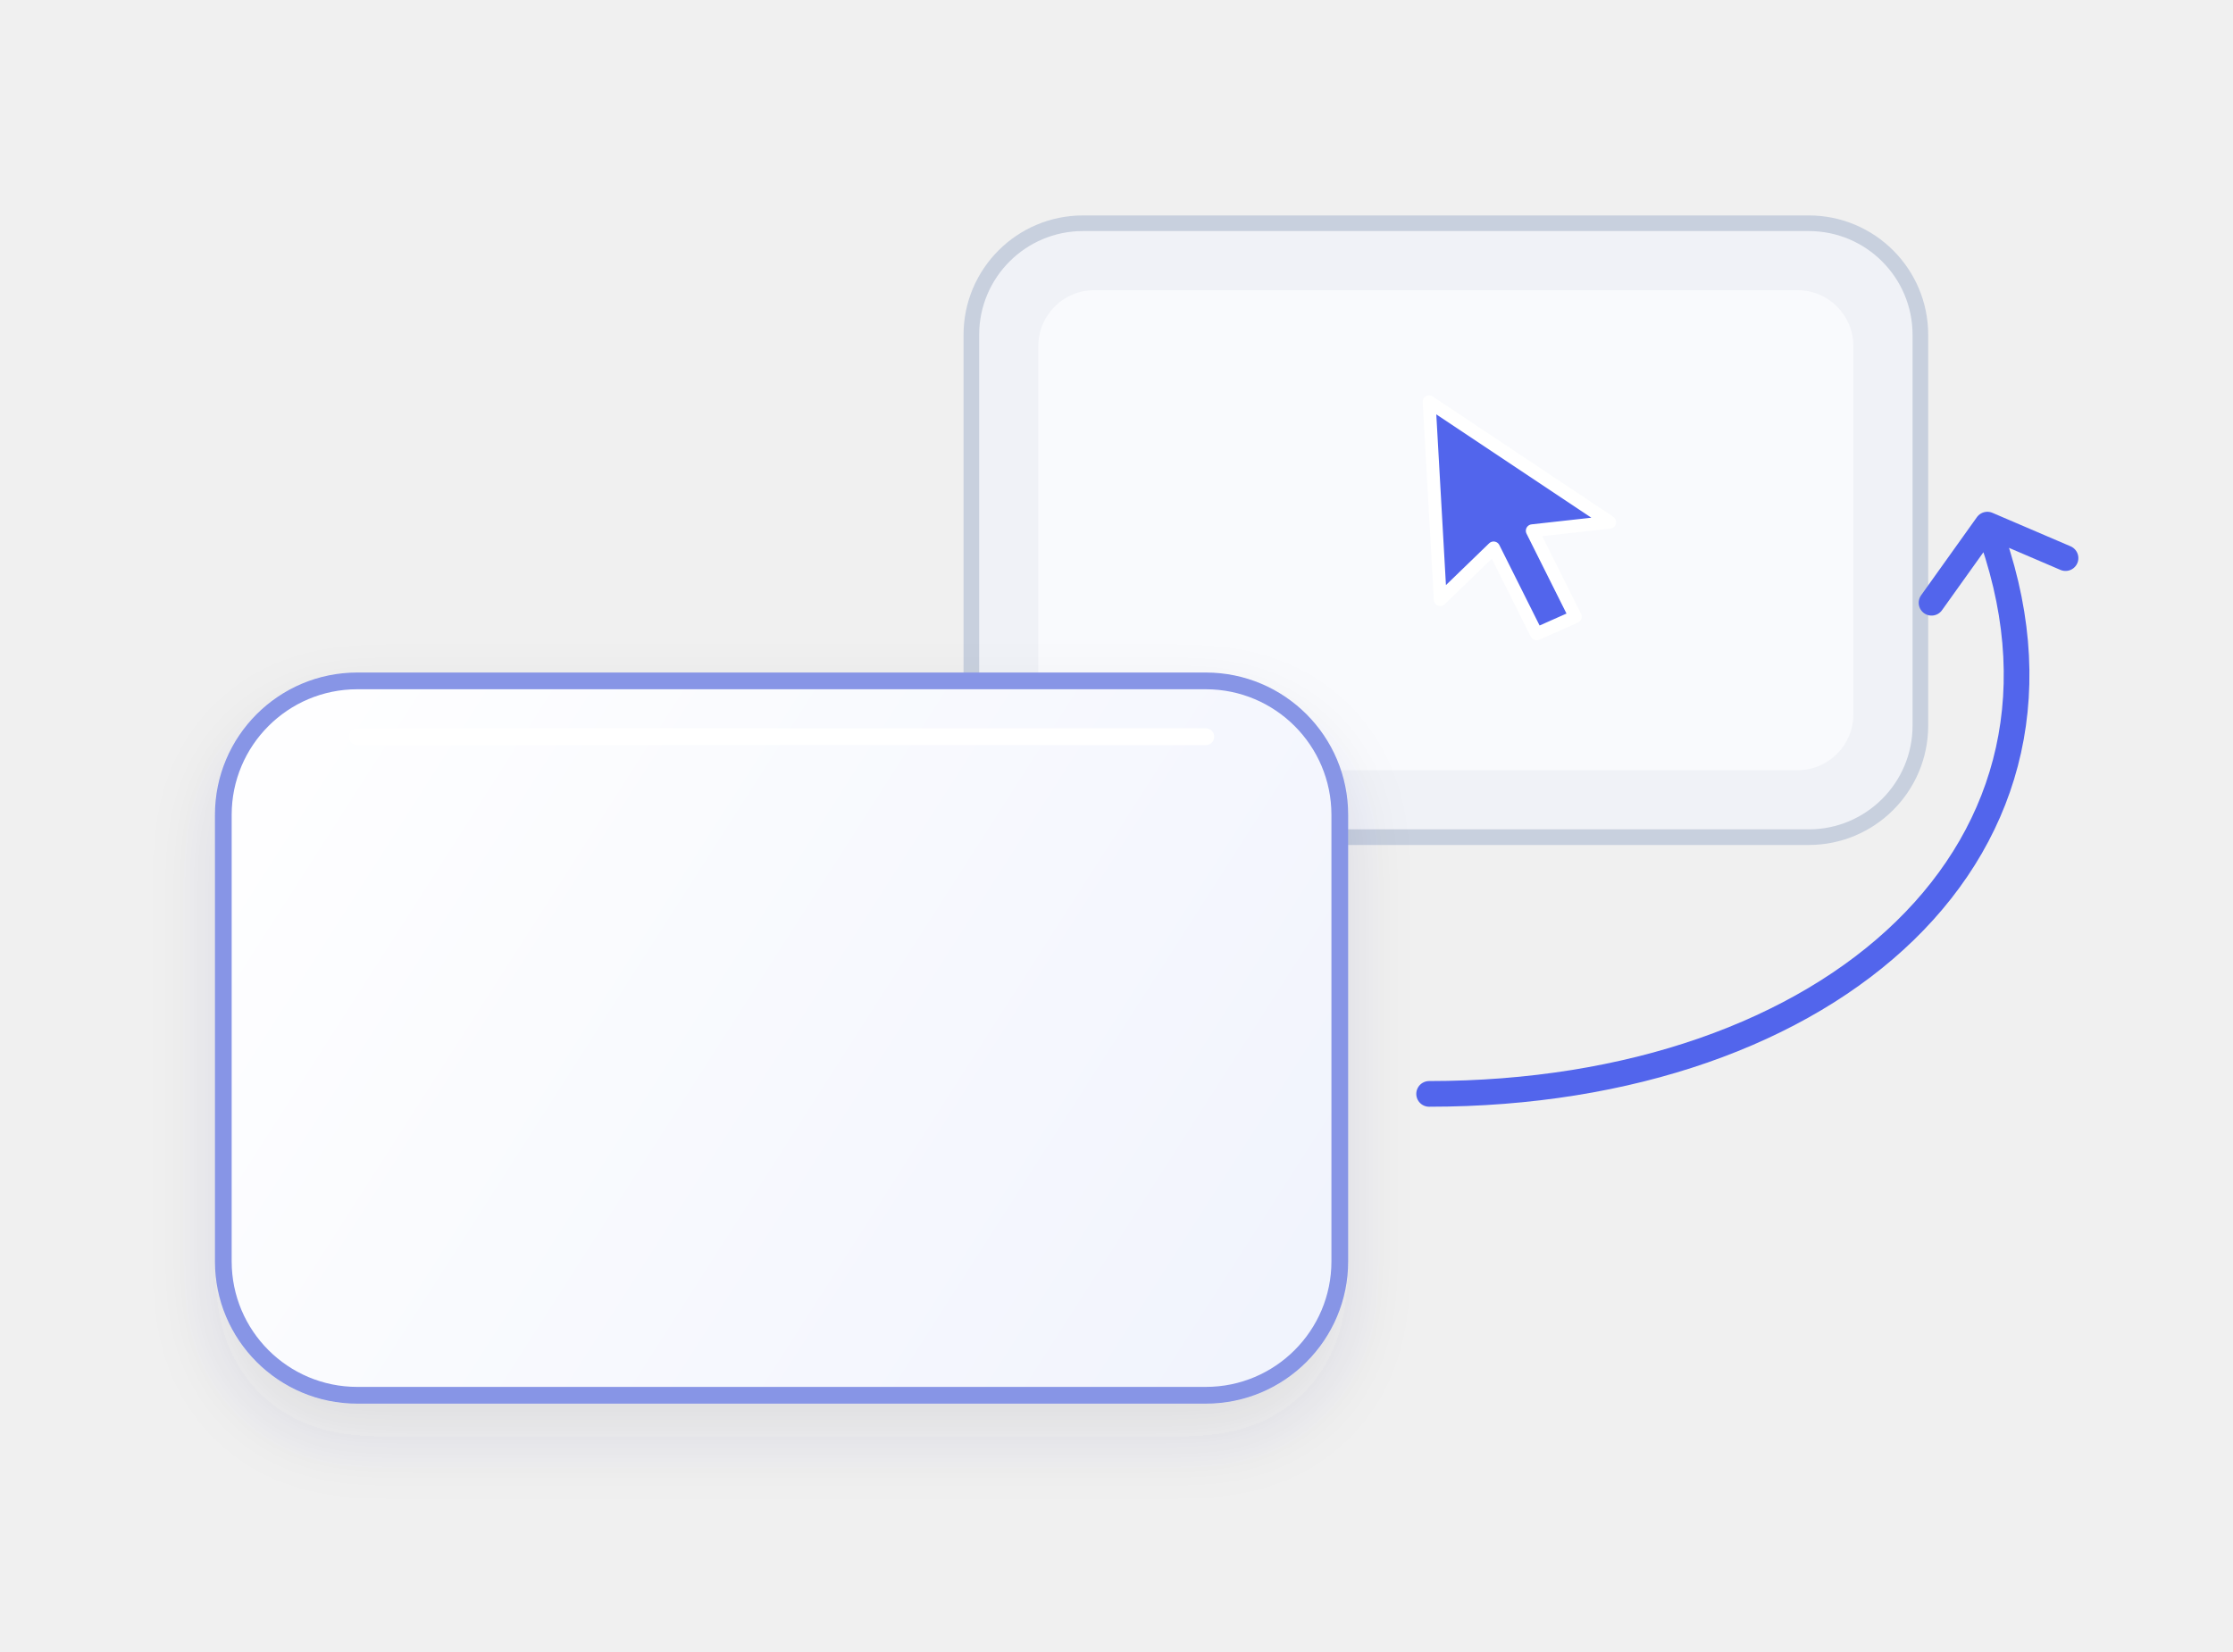
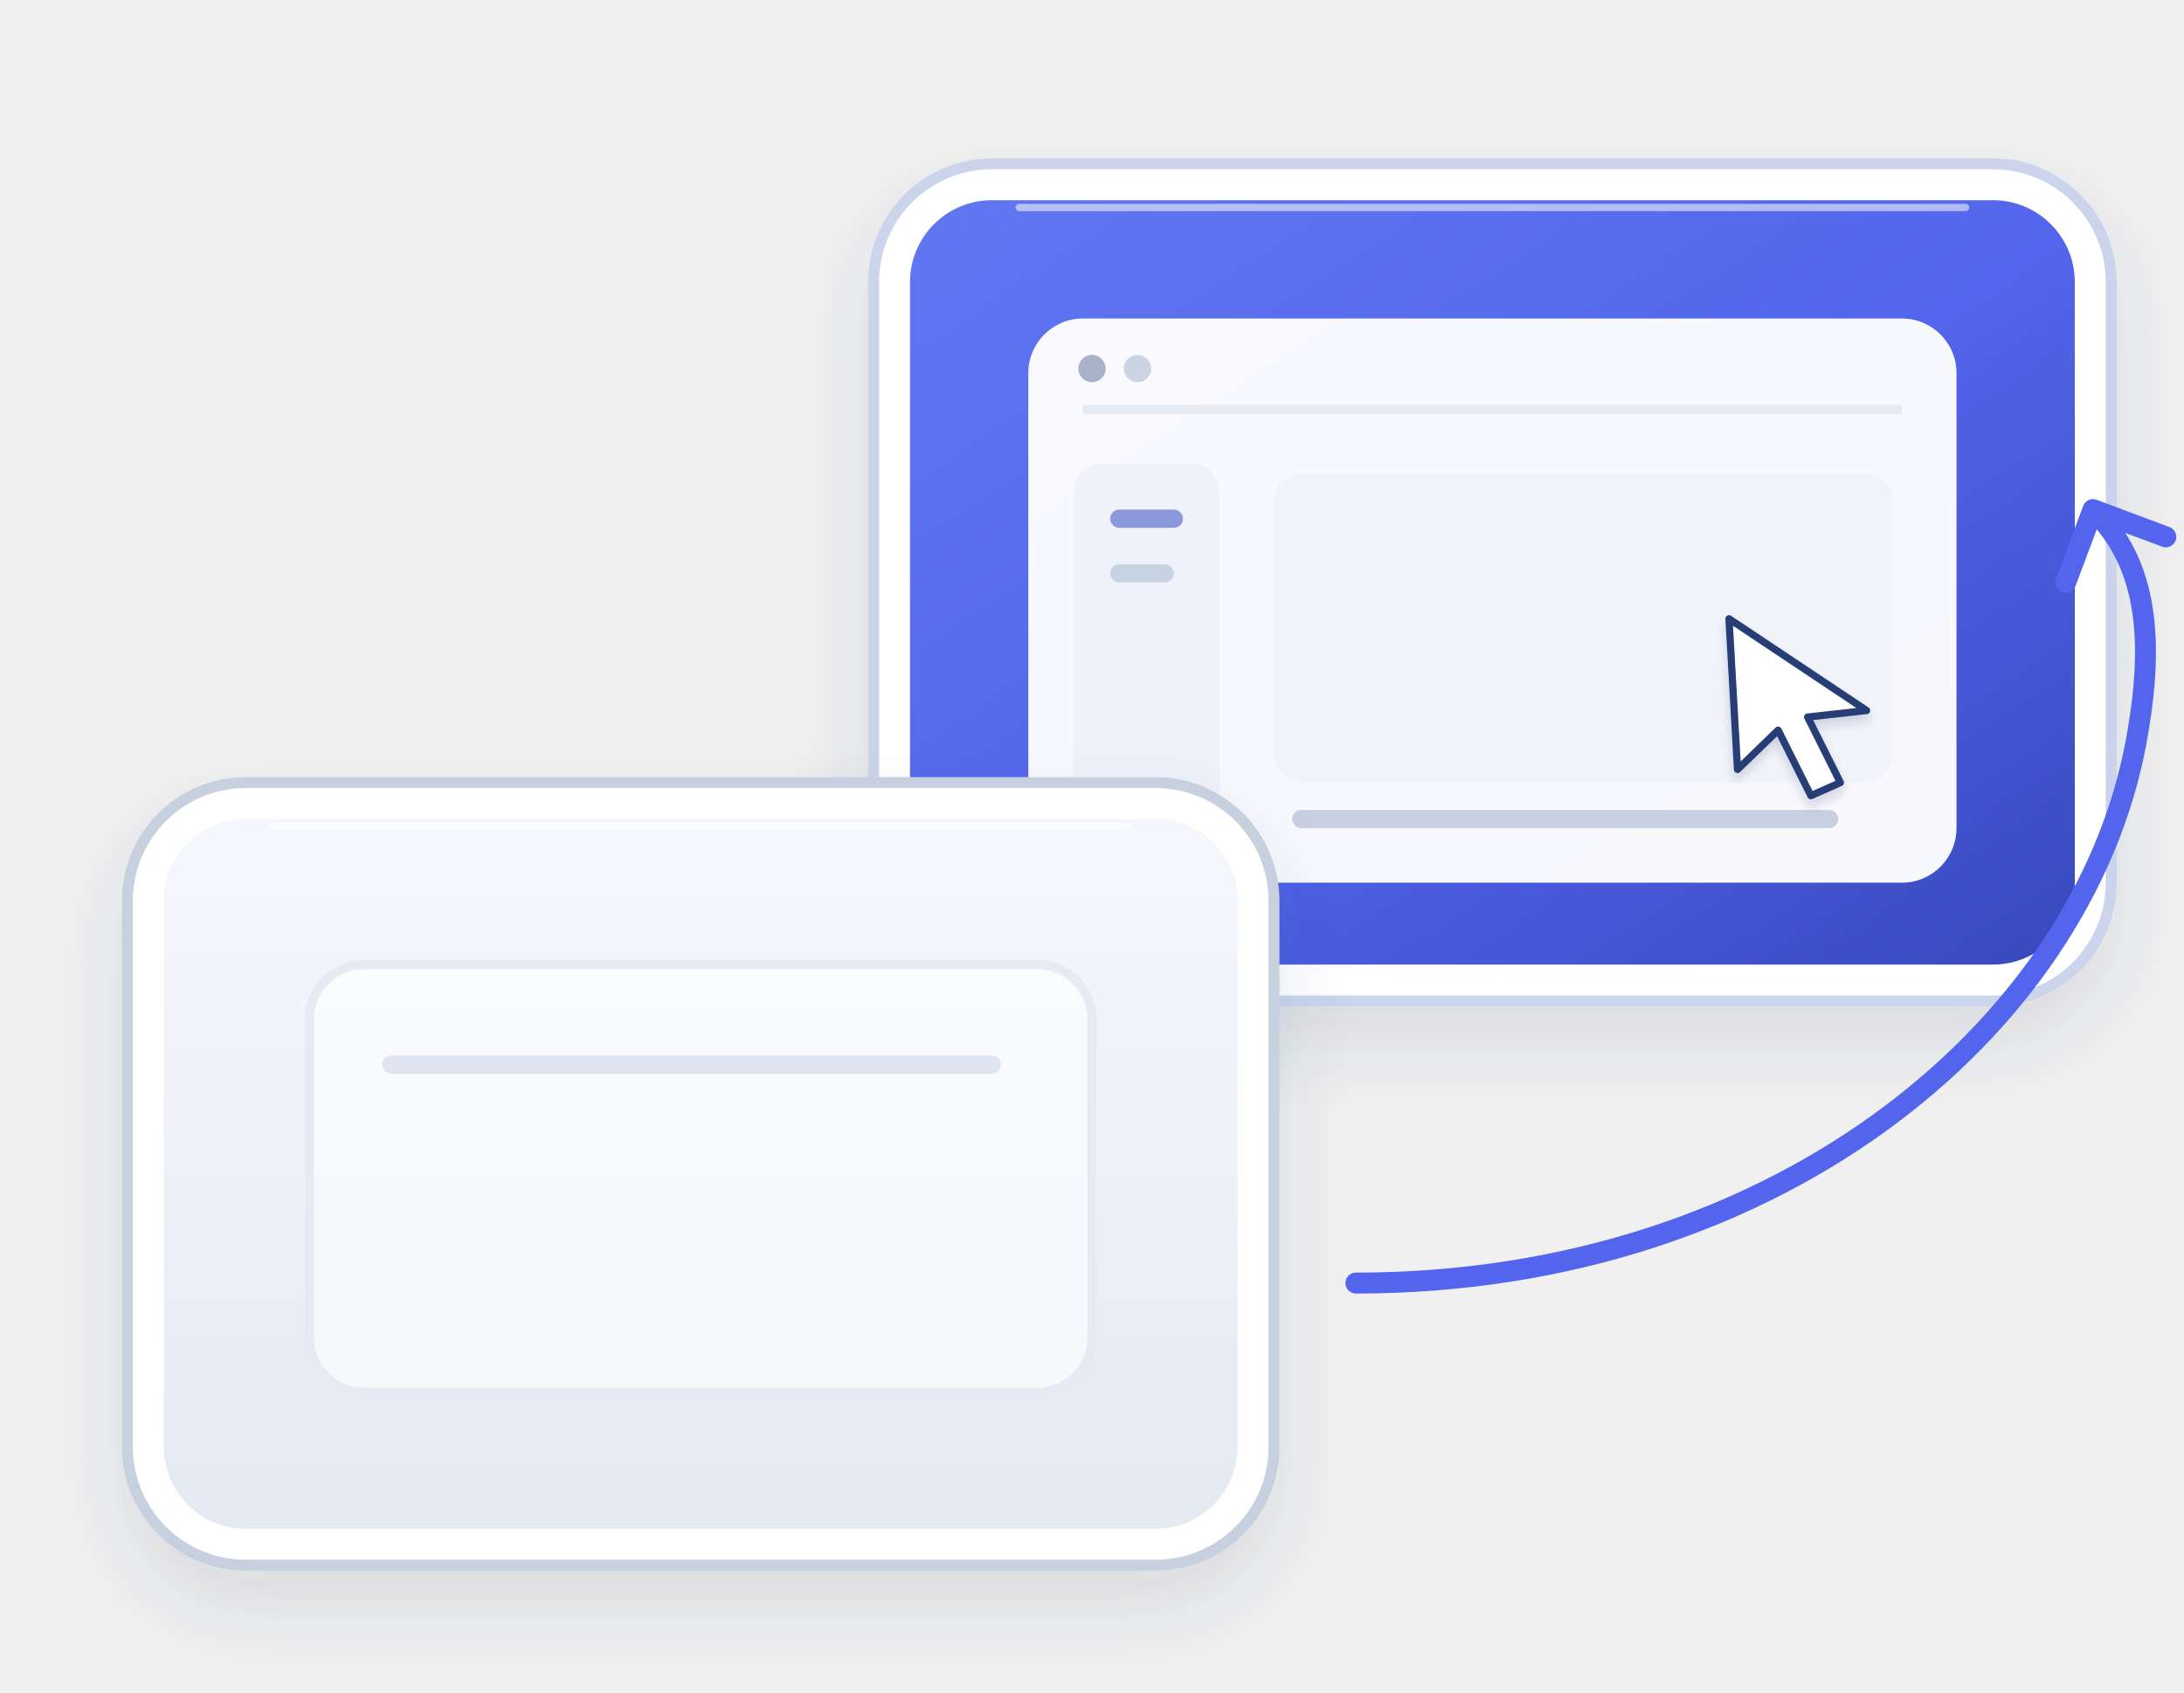
- <svg xmlns="http://www.w3.org/2000/svg" width="200" height="148" viewBox="0 0 200 148">
+ <svg xmlns="http://www.w3.org/2000/svg" width="240" height="186" viewBox="0 0 240 186">
  <defs>
-     <linearGradient id="surface" x1="20" y1="62" x2="120" y2="126" gradientUnits="userSpaceOnUse">
-       <stop stop-color="#FFFFFF" />
-       <stop offset="1" stop-color="#F0F3FD" />
+     <linearGradient id="desktop-blue" x1="0" y1="0" x2="1" y2="1">
+       <stop stop-color="#6177F1" />
+       <stop offset=".52" stop-color="#5265EC" />
+       <stop offset="1" stop-color="#3849BD" />
    </linearGradient>
-     <filter id="depth" x="-25%" y="-30%" width="160%" height="180%">
-       <feDropShadow dx="0" dy="3" stdDeviation="3" flood-color="#36436A" flood-opacity=".10" />
+     <linearGradient id="idle-surface" x1="0" y1="0" x2="0" y2="1">
+       <stop stop-color="#F5F7FC" />
+       <stop offset="1" stop-color="#E4EAF3" />
+     </linearGradient>
+     <filter id="case-depth" x="-25%" y="-25%" width="160%" height="180%">
+       <feDropShadow dx="0" dy="4" stdDeviation="4" flood-color="#334366" flood-opacity=".12" />
+     </filter>
+     <filter id="cursor-depth" x="-40%" y="-30%" width="180%" height="190%">
+       <feDropShadow dx="0" dy="1" stdDeviation=".8" flood-color="#203565" flood-opacity=".18" />
    </filter>
  </defs>
-   <rect x="87" y="20" width="85" height="55" rx="10" fill="#F0F2F7" stroke="#C8D0DE" stroke-width="1.4" />
-   <rect x="93" y="26" width="73" height="43" rx="5" fill="#F9FAFD" />
-   <g filter="url(#depth)">
-     <rect x="20" y="61" width="100" height="64" rx="12" fill="url(#surface)" stroke="#8795E6" stroke-width="1.5" />
-     <path d="M32 66H108" stroke="#FFFFFF" stroke-width="1.5" stroke-linecap="round" />
+   <g filter="url(#case-depth)">
+     <rect x="96" y="18" width="136" height="92" rx="13" fill="#FFFFFF" stroke="#CBD4EA" stroke-width="1.2" />
  </g>
-   <path d="M128 98C164 98 189 76 178 47m-5 7 5-7 7 3" fill="none" stroke="#5265EC" stroke-width="2.3" stroke-linecap="round" stroke-linejoin="round" />
-   <g transform="translate(128 36) scale(.77)">
-     <path d="M0 0 21 14 12 15 17 25 12.5 27 7.5 17 1.3 23Z" fill="#5265EC" stroke="#FFFFFF" stroke-width="1.5" stroke-linejoin="round" />
+   <rect x="100" y="22" width="128" height="84" rx="9" fill="url(#desktop-blue)" />
+   <rect x="113" y="35" width="102" height="62" rx="6" fill="#FFFFFF" fill-opacity=".96" />
+   <path d="M119 45H209" stroke="#E6EAF3" stroke-width="1" />
+   <circle cx="120" cy="40.5" r="1.5" fill="#A8B3C9" />
+   <circle cx="125" cy="40.5" r="1.5" fill="#CCD4E3" />
+   <rect x="118" y="51" width="16" height="41" rx="3" fill="#EFF2FA" />
+   <rect x="122" y="56" width="8" height="2" rx="1" fill="#8B99DC" />
+   <rect x="122" y="62" width="7" height="2" rx="1" fill="#C9D1E5" />
+   <rect x="140" y="52" width="68" height="34" rx="3" fill="#F2F4FA" />
+   <path d="M143 90H201" stroke="#C7D0E2" stroke-width="2" stroke-linecap="round" />
+   <path d="M112 22.8H216" stroke="#FFFFFF" stroke-opacity=".55" stroke-width=".8" stroke-linecap="round" />
+   <g filter="url(#case-depth)">
+     <rect x="14" y="86" width="126" height="86" rx="13" fill="#FFFFFF" stroke="#C7D0DE" stroke-width="1.2" />
+   </g>
+   <rect x="18" y="90" width="118" height="78" rx="9" fill="url(#idle-surface)" />
+   <rect x="34" y="106" width="86" height="47" rx="6" fill="#FFFFFF" fill-opacity=".62" stroke="#E5EAF3" stroke-width="1" />
+   <path d="M43 117H109" stroke="#DFE5F0" stroke-width="2" stroke-linecap="round" />
+   <path d="M30 90.8H124" stroke="#FFFFFF" stroke-opacity=".55" stroke-width=".8" stroke-linecap="round" />
+   <path d="M149 141C196 141 230 112 235 80C237 68 235 61 230 56m-3 8 3-8 8 3" fill="none" stroke="#5265EC" stroke-width="2.3" stroke-linecap="round" stroke-linejoin="round" />
+   <g transform="translate(190 68) scale(.72)" filter="url(#cursor-depth)">
+     <path d="M0 0 21 14 12 15 17 25 12.5 27 7.5 17 1.3 23Z" fill="#FFFFFF" stroke="#253C76" stroke-width="1.1" stroke-linejoin="round" />
  </g>
</svg>
